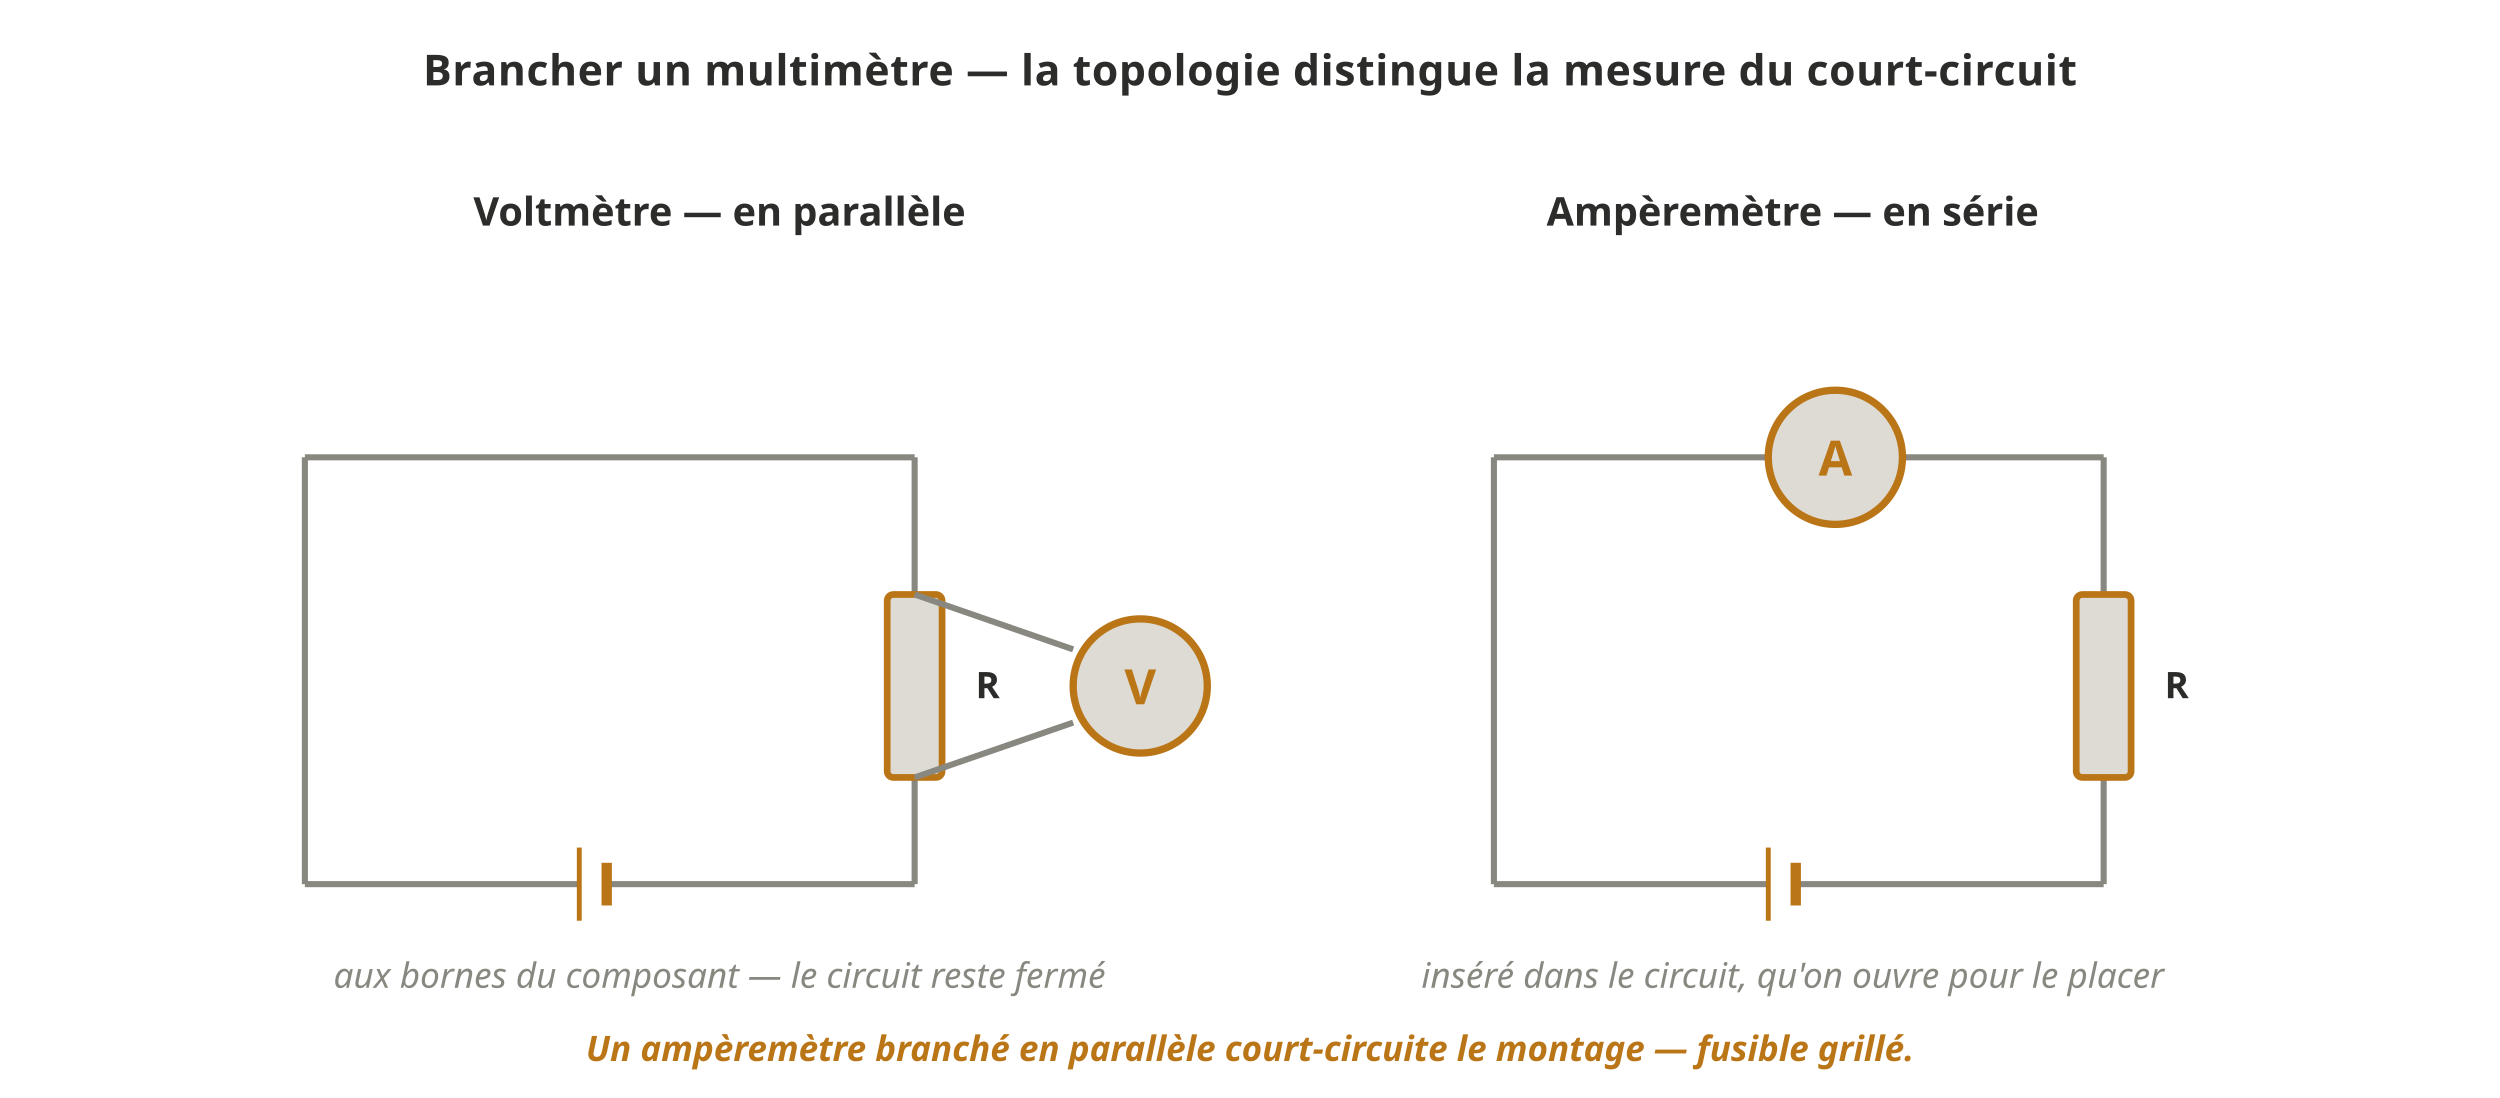
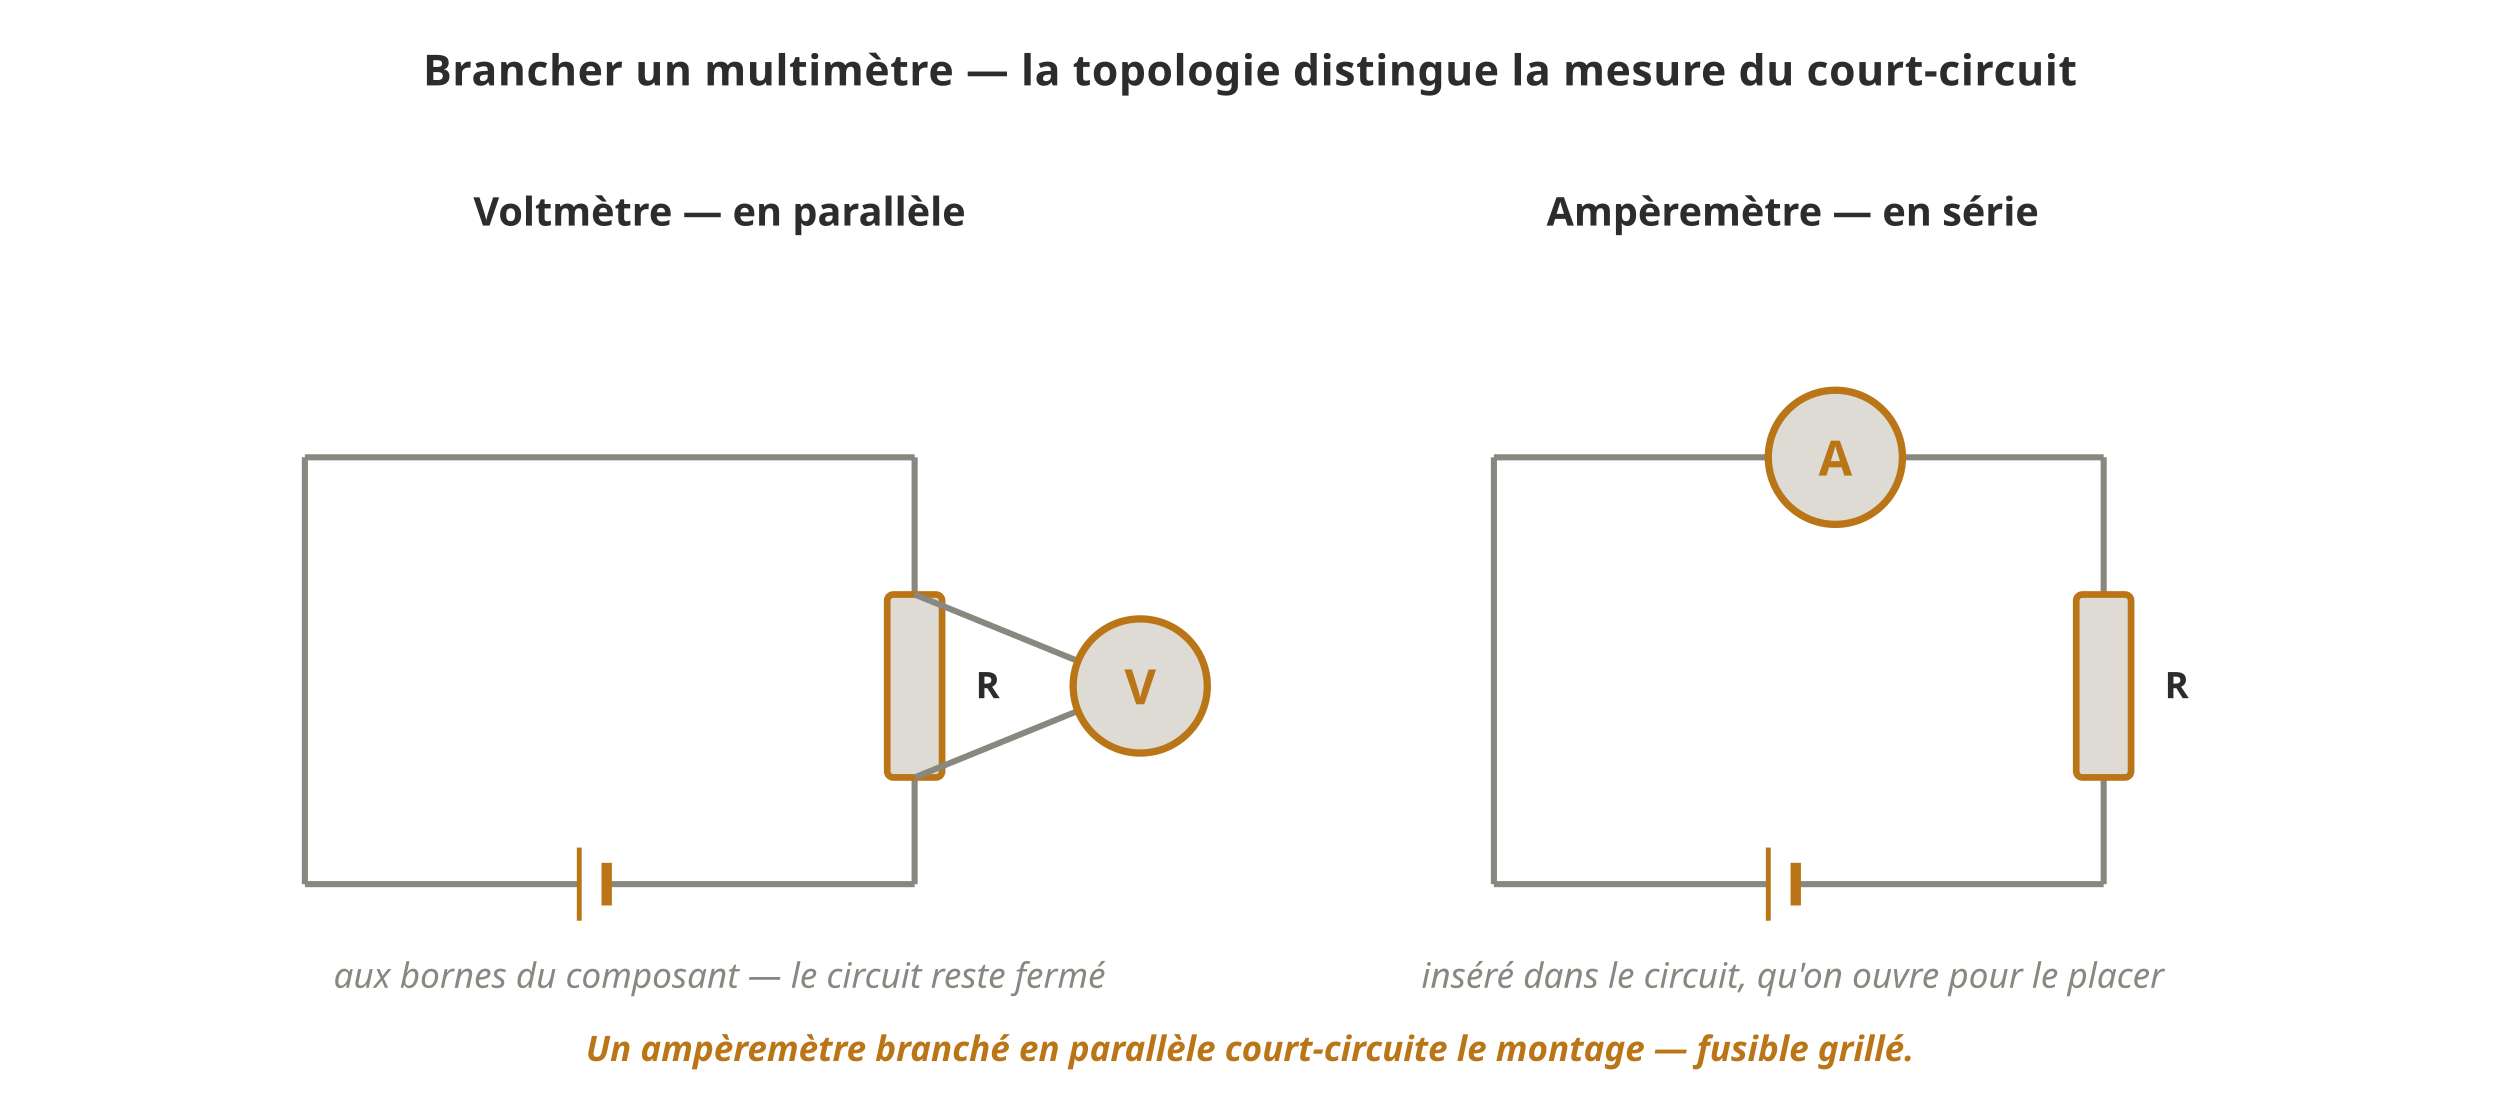
<svg xmlns="http://www.w3.org/2000/svg" viewBox="0 0 820 360" role="img" aria-labelledby="t1 d1">
  <defs>
    <style>
      .ttl  { font:700 14px sans-serif; text-anchor:middle; fill:#2C2C2A; letter-spacing:.2px; }
      .lbl  { font:700 13px sans-serif; text-anchor:middle; fill:#2C2C2A; }
      .cap  { font:italic 400 11.5px sans-serif; text-anchor:middle; fill:#888780; }
      .foot { font:italic 700 11.5px sans-serif; text-anchor:middle; fill:#BA7517; }
      .wire { stroke:#888780; stroke-width:2; fill:none; }
      .comp { fill:#DDDBD3; stroke:#BA7517; stroke-width:2.2; }
      .clbl { font:700 12px sans-serif; fill:#2C2C2A; }
      .meter{ fill:#DDDBD3; stroke:#BA7517; stroke-width:2.4; }
      .mlbl { font:700 16px sans-serif; text-anchor:middle; fill:#BA7517; }
      .bat  { stroke:#BA7517; fill:none; }
      @media (prefers-color-scheme: dark) {
        .ttl{fill:#F1EFE8;} .lbl{fill:#F1EFE8;} .cap{fill:#BBBBBB;} .foot{fill:#EF9F27;}
        .wire{stroke:#BBBBBB;} .comp{fill:#4A4A48;stroke:#EF9F27;} .clbl{fill:#F1EFE8;}
        .meter{fill:#4A4A48;stroke:#EF9F27;} .mlbl{fill:#EF9F27;} .bat{stroke:#EF9F27;}
      }
    </style>
  </defs>
  <text x="410" y="28" class="ttl">Brancher un multimètre — la topologie distingue la mesure du court-circuit</text>
  <text x="236" y="74" class="lbl">Voltmètre — en parallèle</text>
  <line x1="100" y1="150" x2="300" y2="150" class="wire" />
  <line x1="100" y1="150" x2="100" y2="290" class="wire" />
  <line x1="300" y1="150" x2="300" y2="195" class="wire" />
  <line x1="300" y1="255" x2="300" y2="290" class="wire" />
  <line x1="100" y1="290" x2="190" y2="290" class="wire" />
  <line x1="199" y1="290" x2="300" y2="290" class="wire" />
  <line x1="190" y1="278" x2="190" y2="302" class="bat" stroke-width="1.6" />
  <line x1="199" y1="283" x2="199" y2="297" class="bat" stroke-width="3.4" />
  <rect x="291" y="195" width="18" height="60" rx="2" class="comp" />
  <text x="320" y="229" class="clbl">R</text>
-   <line x1="300" y1="195" x2="352" y2="213" class="wire" />
-   <line x1="300" y1="255" x2="352" y2="237" class="wire" />
+   <line x1="300" y1="195" x2="354" y2="217" class="wire" />
+   <line x1="300" y1="255" x2="354" y2="233" class="wire" />
  <circle cx="374" cy="225" r="22" class="meter" />
  <text x="374" y="231" class="mlbl">V</text>
  <text x="236" y="324" class="cap">aux bornes du composant — le circuit reste fermé</text>
  <text x="588" y="74" class="lbl">Ampèremètre — en série</text>
  <line x1="490" y1="150" x2="580" y2="150" class="wire" />
  <line x1="624" y1="150" x2="690" y2="150" class="wire" />
  <line x1="490" y1="150" x2="490" y2="290" class="wire" />
  <line x1="690" y1="150" x2="690" y2="195" class="wire" />
  <line x1="690" y1="255" x2="690" y2="290" class="wire" />
  <line x1="490" y1="290" x2="580" y2="290" class="wire" />
  <line x1="589" y1="290" x2="690" y2="290" class="wire" />
  <line x1="580" y1="278" x2="580" y2="302" class="bat" stroke-width="1.6" />
  <line x1="589" y1="283" x2="589" y2="297" class="bat" stroke-width="3.4" />
  <rect x="681" y="195" width="18" height="60" rx="2" class="comp" />
  <text x="710" y="229" class="clbl">R</text>
  <circle cx="602" cy="150" r="22" class="meter" />
  <text x="602" y="156" class="mlbl">A</text>
  <text x="588" y="324" class="cap">inséré dans le circuit, qu'on ouvre pour le placer</text>
  <text x="410" y="348" class="foot">Un ampèremètre branché en parallèle court-circuite le montage — fusible grillé.</text>
</svg>
